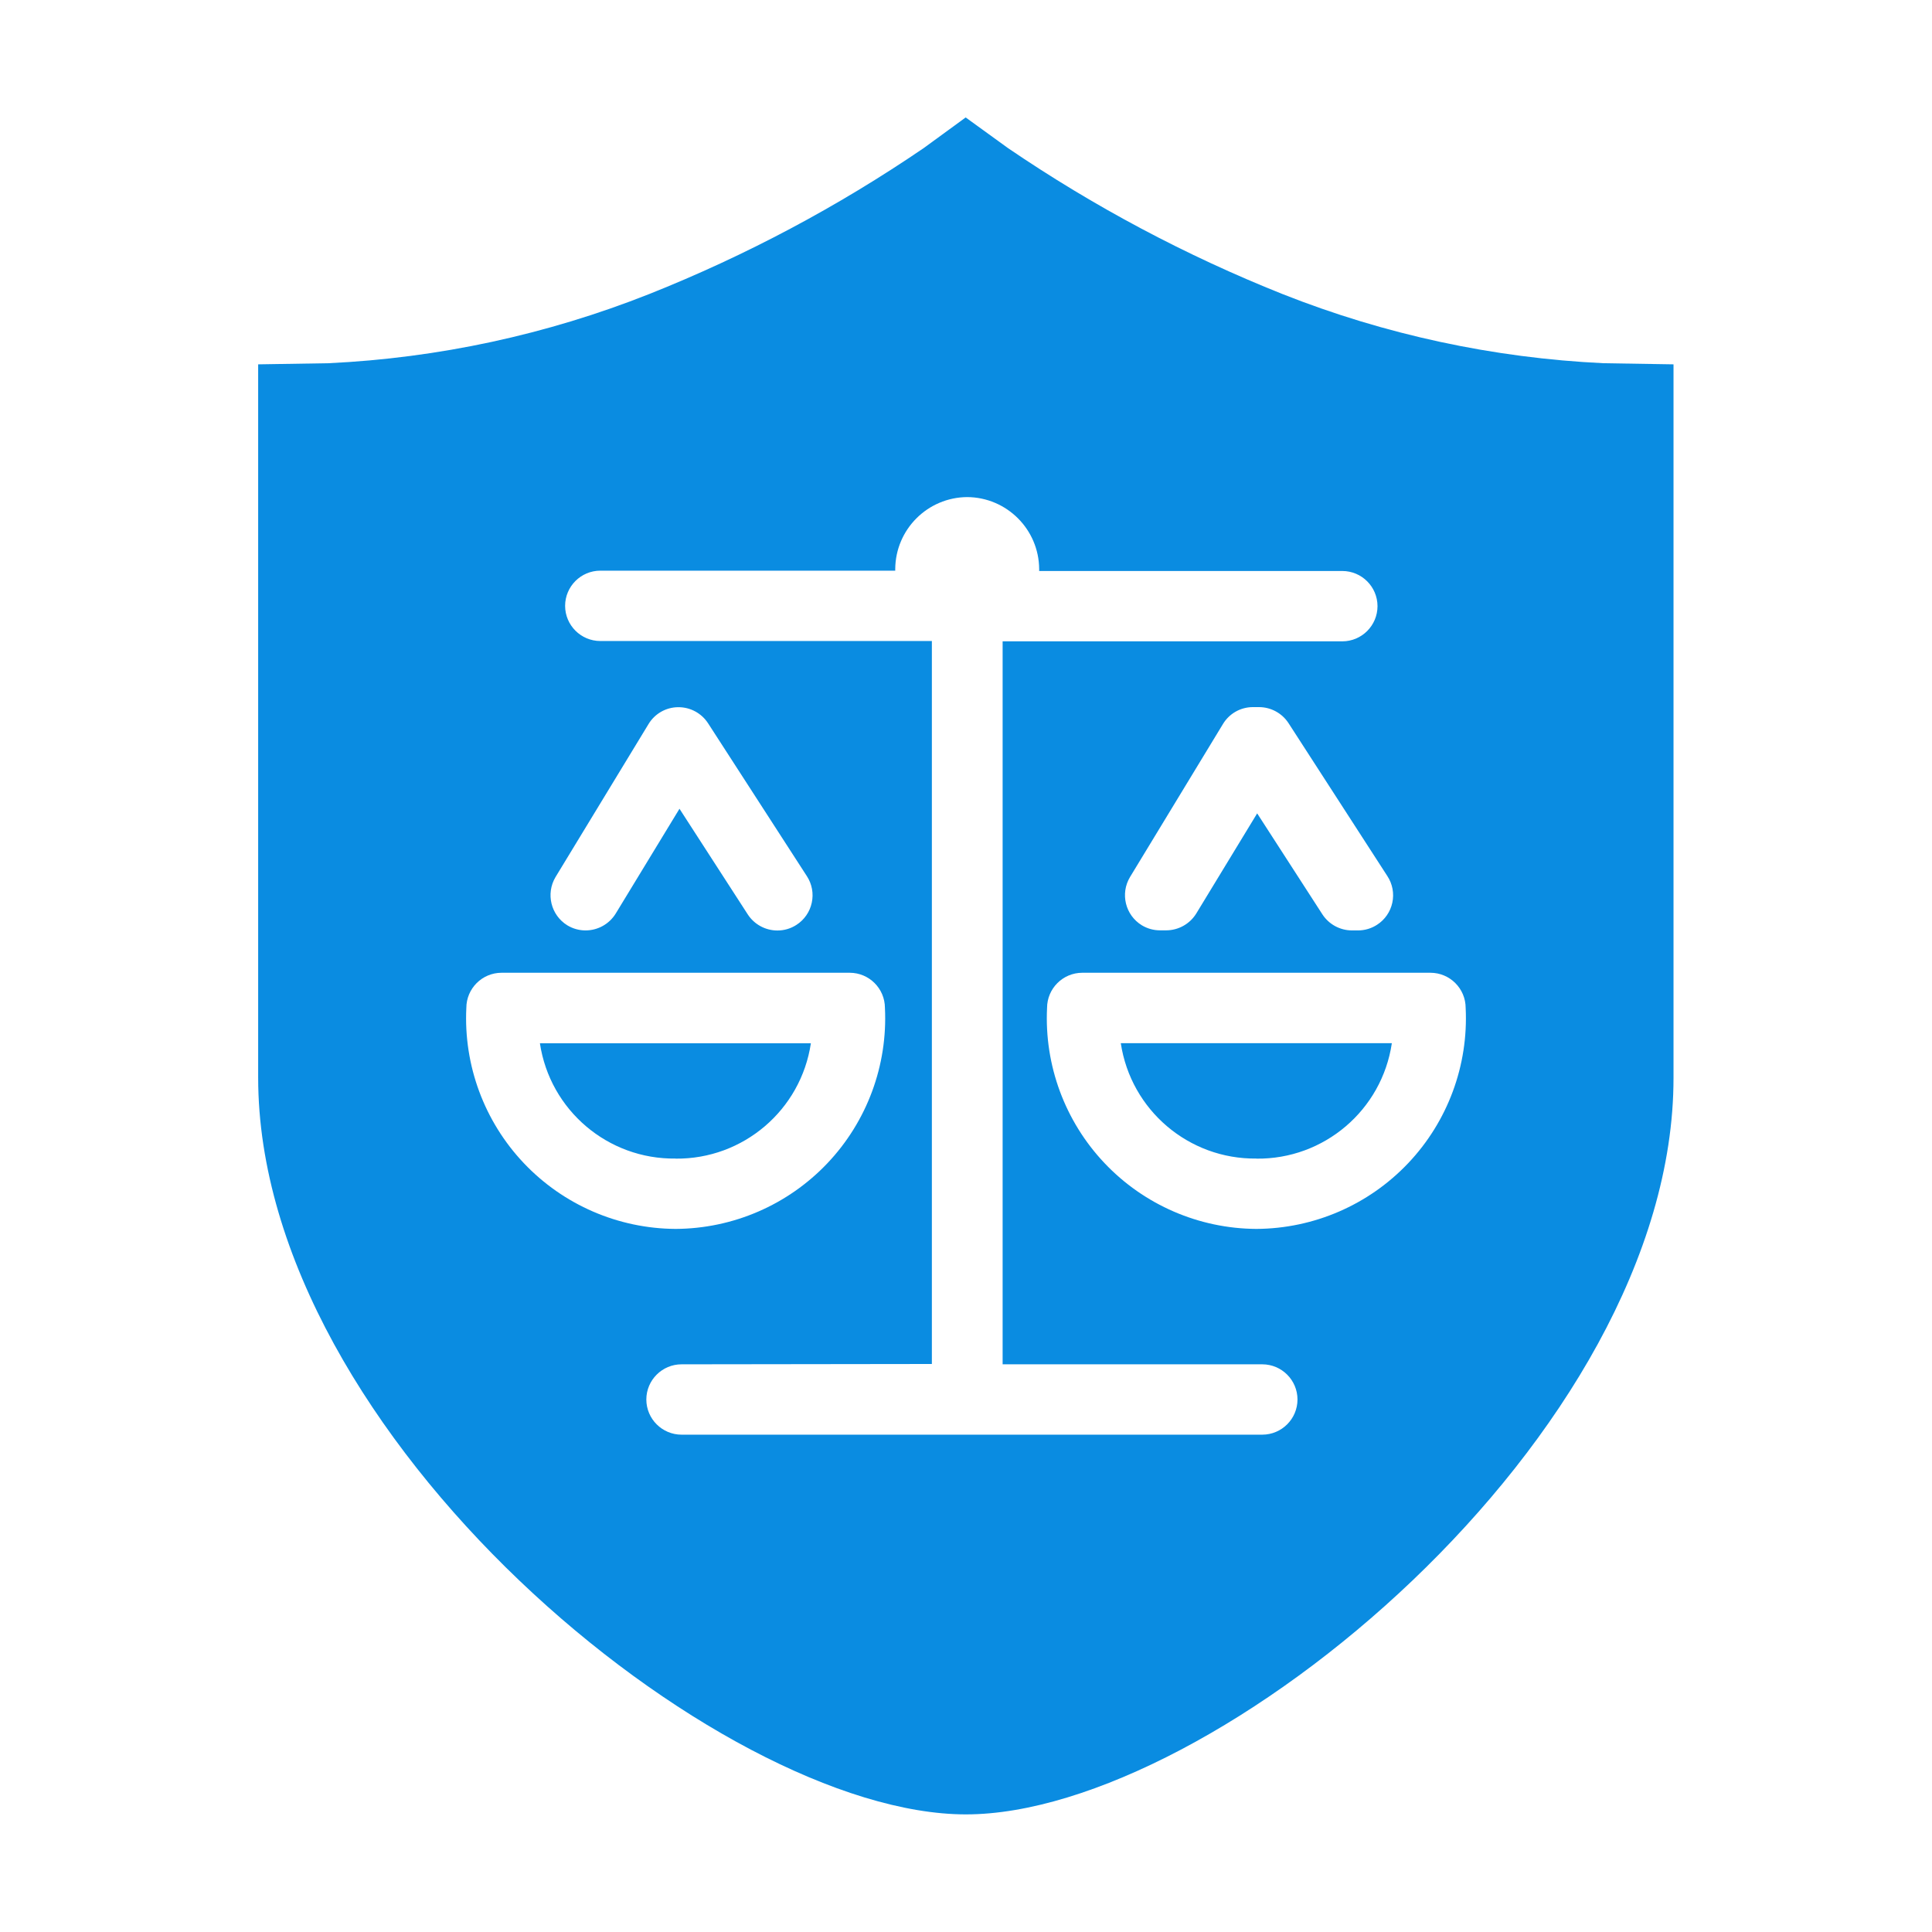
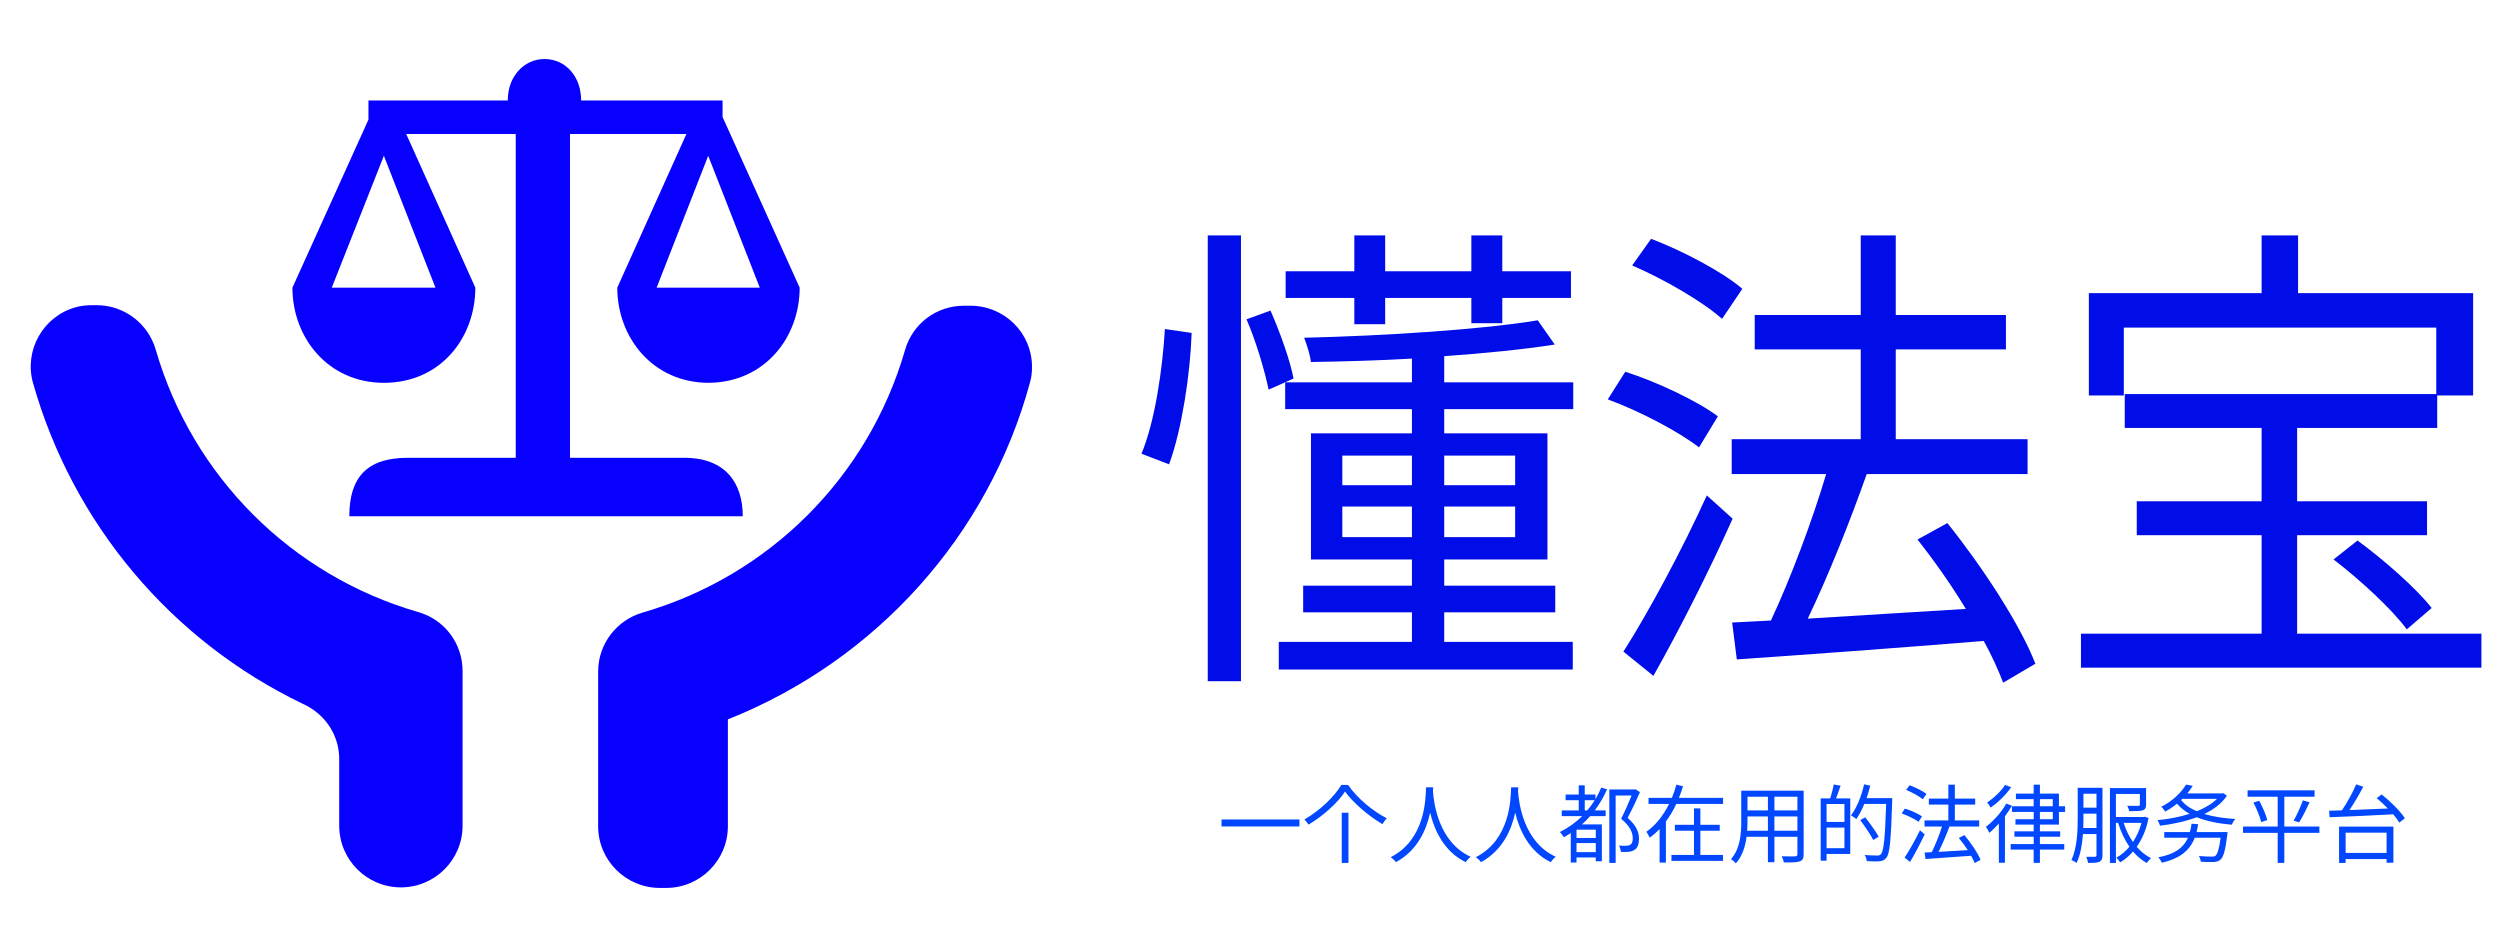
- <svg xmlns="http://www.w3.org/2000/svg" t="1664097507619" class="icon" viewBox="0 0 1024 1024" version="1.1" p-id="2353" width="128" height="128">
-   <path id="test" d="M511.957 961.664c-131.2 0-375.125-200.533-375.125-390.528v-378.027l37.248-0.597a529.451 529.451 0 0 0 169.984-36.651 751.147 751.147 0 0 0 145.493-77.355l22.272-16.256 22.443 16.256a755.883 755.883 0 0 0 145.493 77.355 530.475 530.475 0 0 0 170.112 36.651l37.12 0.597v378.069c0.171 189.781-243.797 390.485-375.04 390.485z m-150.699-238.549a18.688 18.688 0 0 0-18.688 18.645 18.688 18.688 0 0 0 18.688 18.645h307.797a18.688 18.688 0 0 0 18.645-18.645 18.688 18.688 0 0 0-18.645-18.645h-137.643V339.925h180.053a18.688 18.688 0 0 0 18.645-18.645 18.688 18.688 0 0 0-18.645-18.645h-160.683a3.712 3.712 0 0 1 0-0.512v-0.512a38.4 38.4 0 0 0-38.144-38.144 38.4 38.4 0 0 0-38.144 38.144 7.296 7.296 0 0 0 0 0.853H318.165a18.688 18.688 0 0 0-18.645 18.645 18.688 18.688 0 0 0 18.645 18.645h175.744v383.189z m212.352-207.531a18.688 18.688 0 0 0-18.645 18.645 111.659 111.659 0 0 0 110.933 117.12 111.616 111.616 0 0 0 110.933-117.12 18.688 18.688 0 0 0-18.645-18.645z m-307.797 0a18.688 18.688 0 0 0-18.645 18.645 111.659 111.659 0 0 0 110.933 117.12 111.616 111.616 0 0 0 110.933-117.12 18.688 18.688 0 0 0-18.645-18.645z m452.48-22.443h1.451a18.432 18.432 0 0 0 10.112-2.987 18.517 18.517 0 0 0 8.107-11.733 18.517 18.517 0 0 0-2.603-14.037l-52.395-81.067a18.688 18.688 0 0 0-15.701-8.533h-3.413a18.517 18.517 0 0 0-15.659 8.96l-49.237 81.067a18.688 18.688 0 0 0 6.229 25.6 18.603 18.603 0 0 0 9.685 2.688h3.2a18.773 18.773 0 0 0 16-8.96l32.256-53.035 34.56 53.504a18.731 18.731 0 0 0 15.701 8.533z m-358.144-64.469l36.181 55.979a18.731 18.731 0 0 0 15.701 8.533 18.389 18.389 0 0 0 10.112-2.987 18.517 18.517 0 0 0 8.107-11.733 18.517 18.517 0 0 0-2.56-14.037l-52.395-81.067a18.688 18.688 0 0 0-15.701-8.533h-0.213a18.475 18.475 0 0 0-15.659 8.96l-49.28 81.067a18.773 18.773 0 0 0 6.272 25.6 18.645 18.645 0 0 0 9.685 2.688 18.773 18.773 0 0 0 15.957-8.96l33.749-55.467z m305.749 185.387a71.851 71.851 0 0 1-71.851-61.141h143.659a71.723 71.723 0 0 1-71.808 61.184z m-307.797 0a71.765 71.765 0 0 1-71.936-61.099h143.616a71.765 71.765 0 0 1-71.68 61.141z" fill="#0A8CE1" p-id="2354">
-     </path>
+ <svg xmlns="http://www.w3.org/2000/svg" version="1.1" id="图层_1" x="0px" y="0px" viewBox="0 0 470.2 176.6" style="enable-background:new 0 0 470.2 176.6;" xml:space="preserve">
+   <style type="text/css">
+ 	.st0{fill:#0700FF;}
+ 	.st1{fill:#000DE9;}
+ 	.st2{font-family:'WeibeiSC-Bold-GBpc-EUC-H';}
+ 	.st3{font-size:91.227px;}
+ 	.st4{fill:#0047FF;}
+ 	.st5{font-size:16px;}
+ </style>
+   <path class="st0" d="M136.9,135.3v20.1c0,6.4-5.2,11.6-11.6,11.6h-1.2c-6.4,0-11.6-5.2-11.6-11.6v-29.1c0-5.2,3.5-9.7,8.4-11.1  c23.8-6.9,42.4-25.5,49.3-49.3c1.4-5,5.9-8.4,11.1-8.4h1.2c6.4,0,11.6,5.1,11.6,11.5c0,1-0.1,2-0.4,3  C185.9,100.7,164.8,124.2,136.9,135.3L136.9,135.3z" />
+   <path class="st0" d="M57,132.4C32.2,120.5,13.7,98.5,6.2,72c-1.7-6.1,1.9-12.5,8-14.2c1-0.3,2.1-0.4,3.2-0.4h0.8  c5.2,0,9.7,3.5,11.1,8.4c6.9,23.8,25.5,42.4,49.3,49.3c5,1.4,8.4,5.9,8.4,11.1v29.1c0,6.4-5.2,11.6-11.6,11.6  c-6.4,0-11.6-5.2-11.6-11.6V143C63.9,138.4,61.2,134.3,57,132.4L57,132.4z" />
+   <path class="st0" d="M-8.2,56.6h1l0,0H-8.2C-8.2,56.6-8.2,56.6-8.2,56.6z M6.7,70.8h1l0,0H6.7L6.7,70.8z M150.4,54.1  C150.4,54.1,150.4,54.1,150.4,54.1L135.9,22v-3.1h-26.6c0-4.6-3-7.8-6.9-7.8c-3.7,0-6.9,3.1-6.9,7.8H69.5h-0.2v3.6L55,54.1  c0,0,0,0,0,0c0,0,0,0,0,0l0,0h0c0,9.4,6.7,17.9,17.2,17.9c10.7,0,17.2-8.5,17.2-17.9h0l0,0c0,0,0,0,0,0c0,0,0,0,0,0l-13-28.9H97  v60.9l-20.3,0c-7.8,0-11,3.8-11,11h74c0-6.2-3.2-11-11-11h-10.8h-10.7l0-60.9h21.9l-13,28.9c0,0,0,0,0,0c0,9.4,6.7,17.9,17.2,17.9  C143.9,71.9,150.4,63.4,150.4,54.1L150.4,54.1L150.4,54.1C150.4,54.1,150.4,54.1,150.4,54.1z M81.9,54.1c-5.8,0-13.7,0-19.5,0  l9.8-24.8L81.9,54.1z M123.5,54.1l9.7-24.8l9.7,24.8C137.2,54.1,129.3,54.1,123.5,54.1z" />
+   <text transform="matrix(0.95 0 0 1 212.3406 120.9129)" class="st1 st2 st3">懂法宝</text>
+   <text transform="matrix(1 0 0 1 229.0414 161.0163)" class="st4 st2 st5">一个人人都在用的法律服务平台</text>
</svg>
